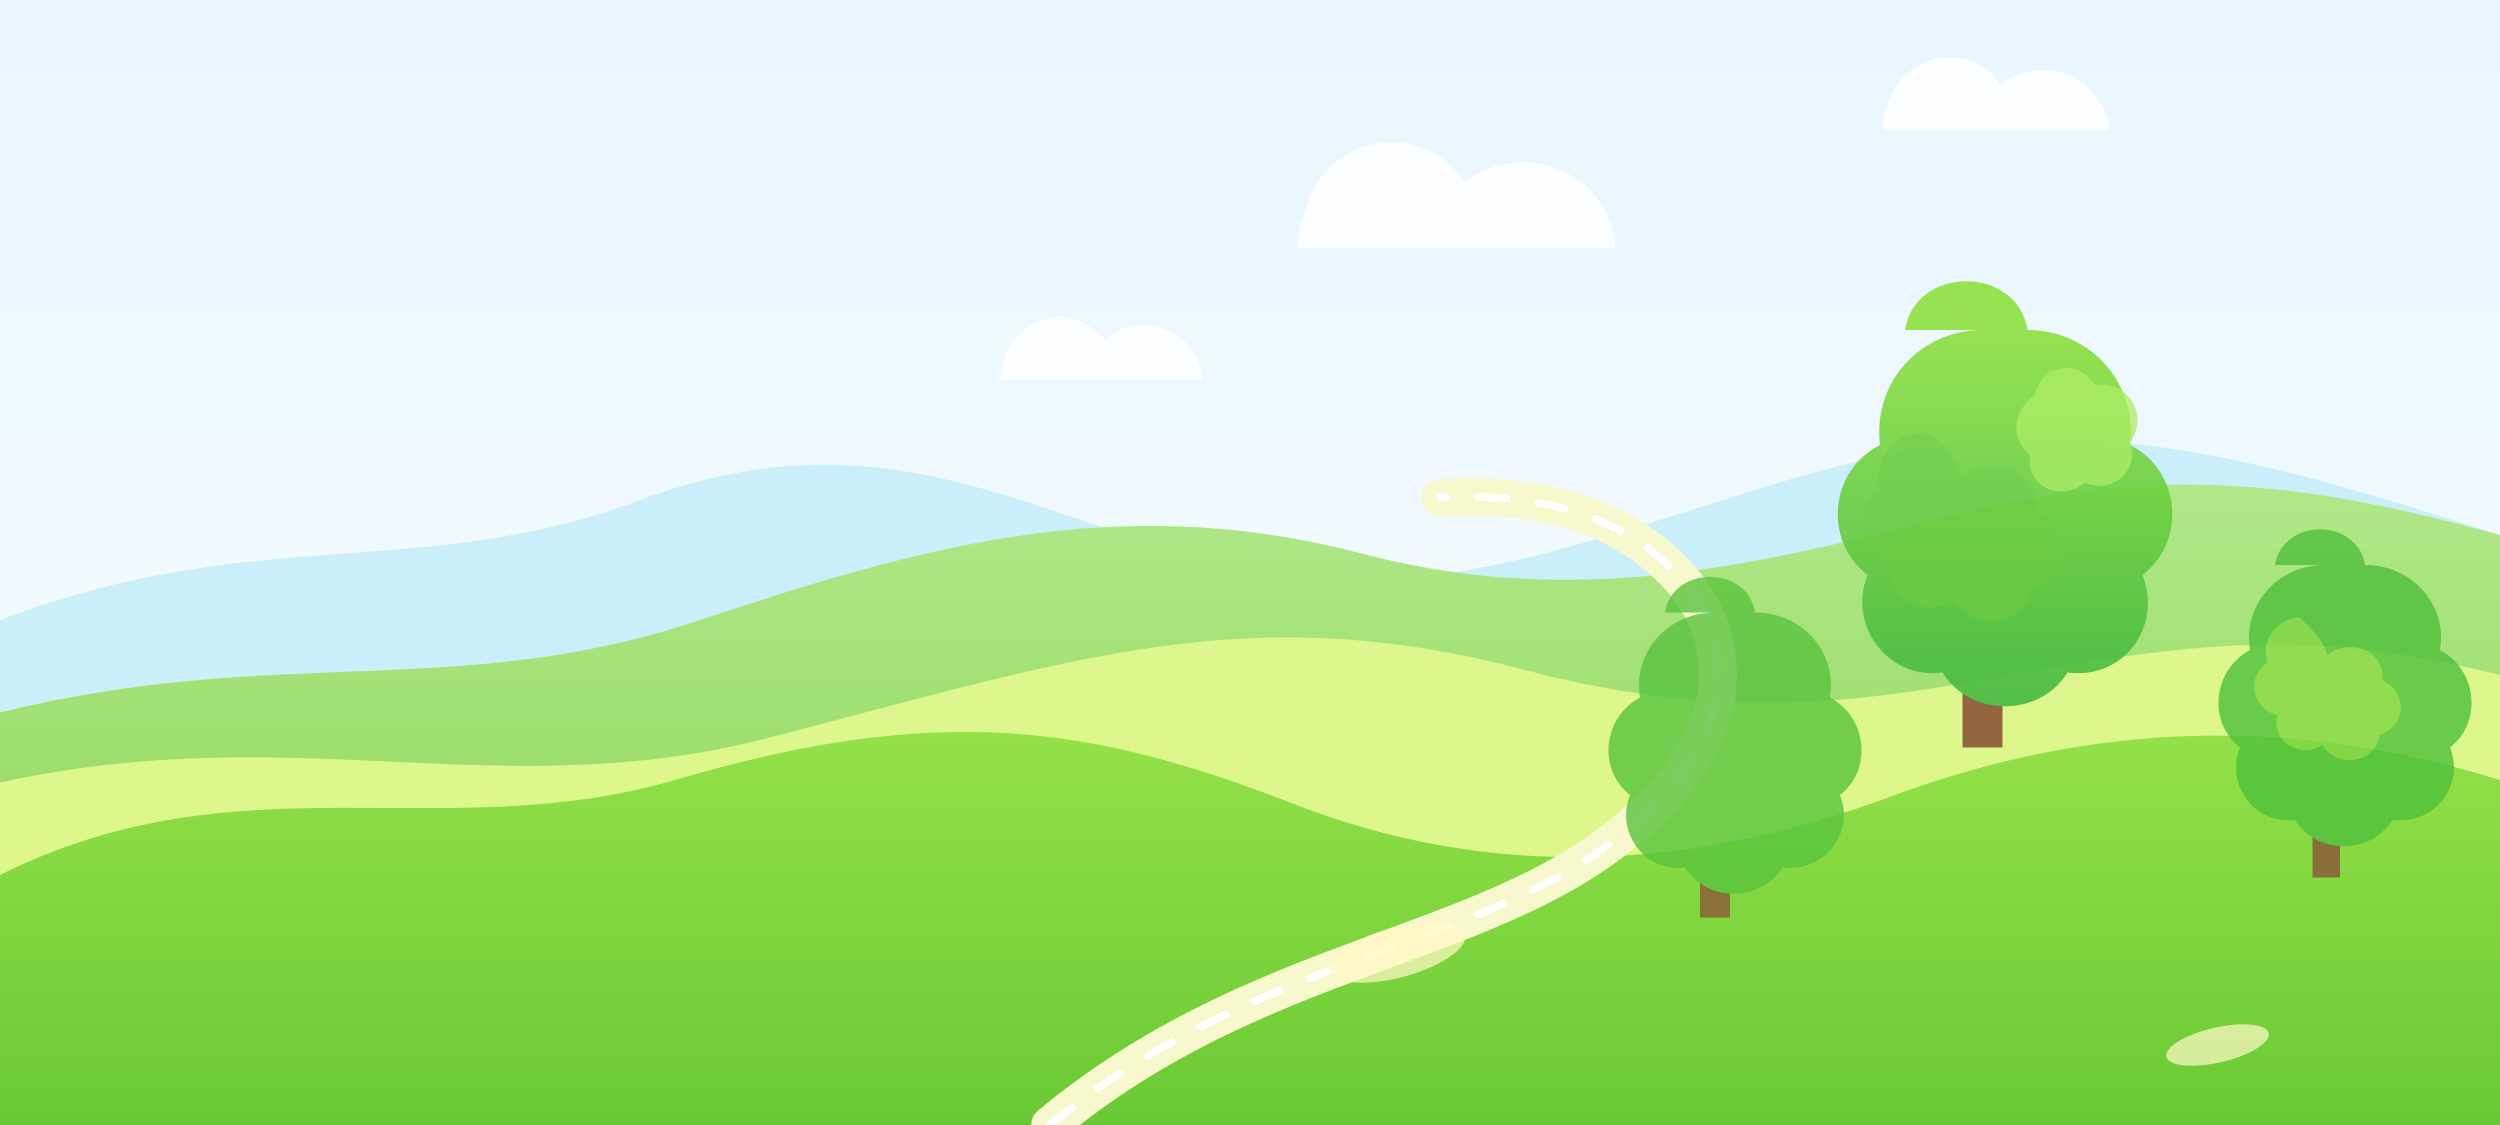
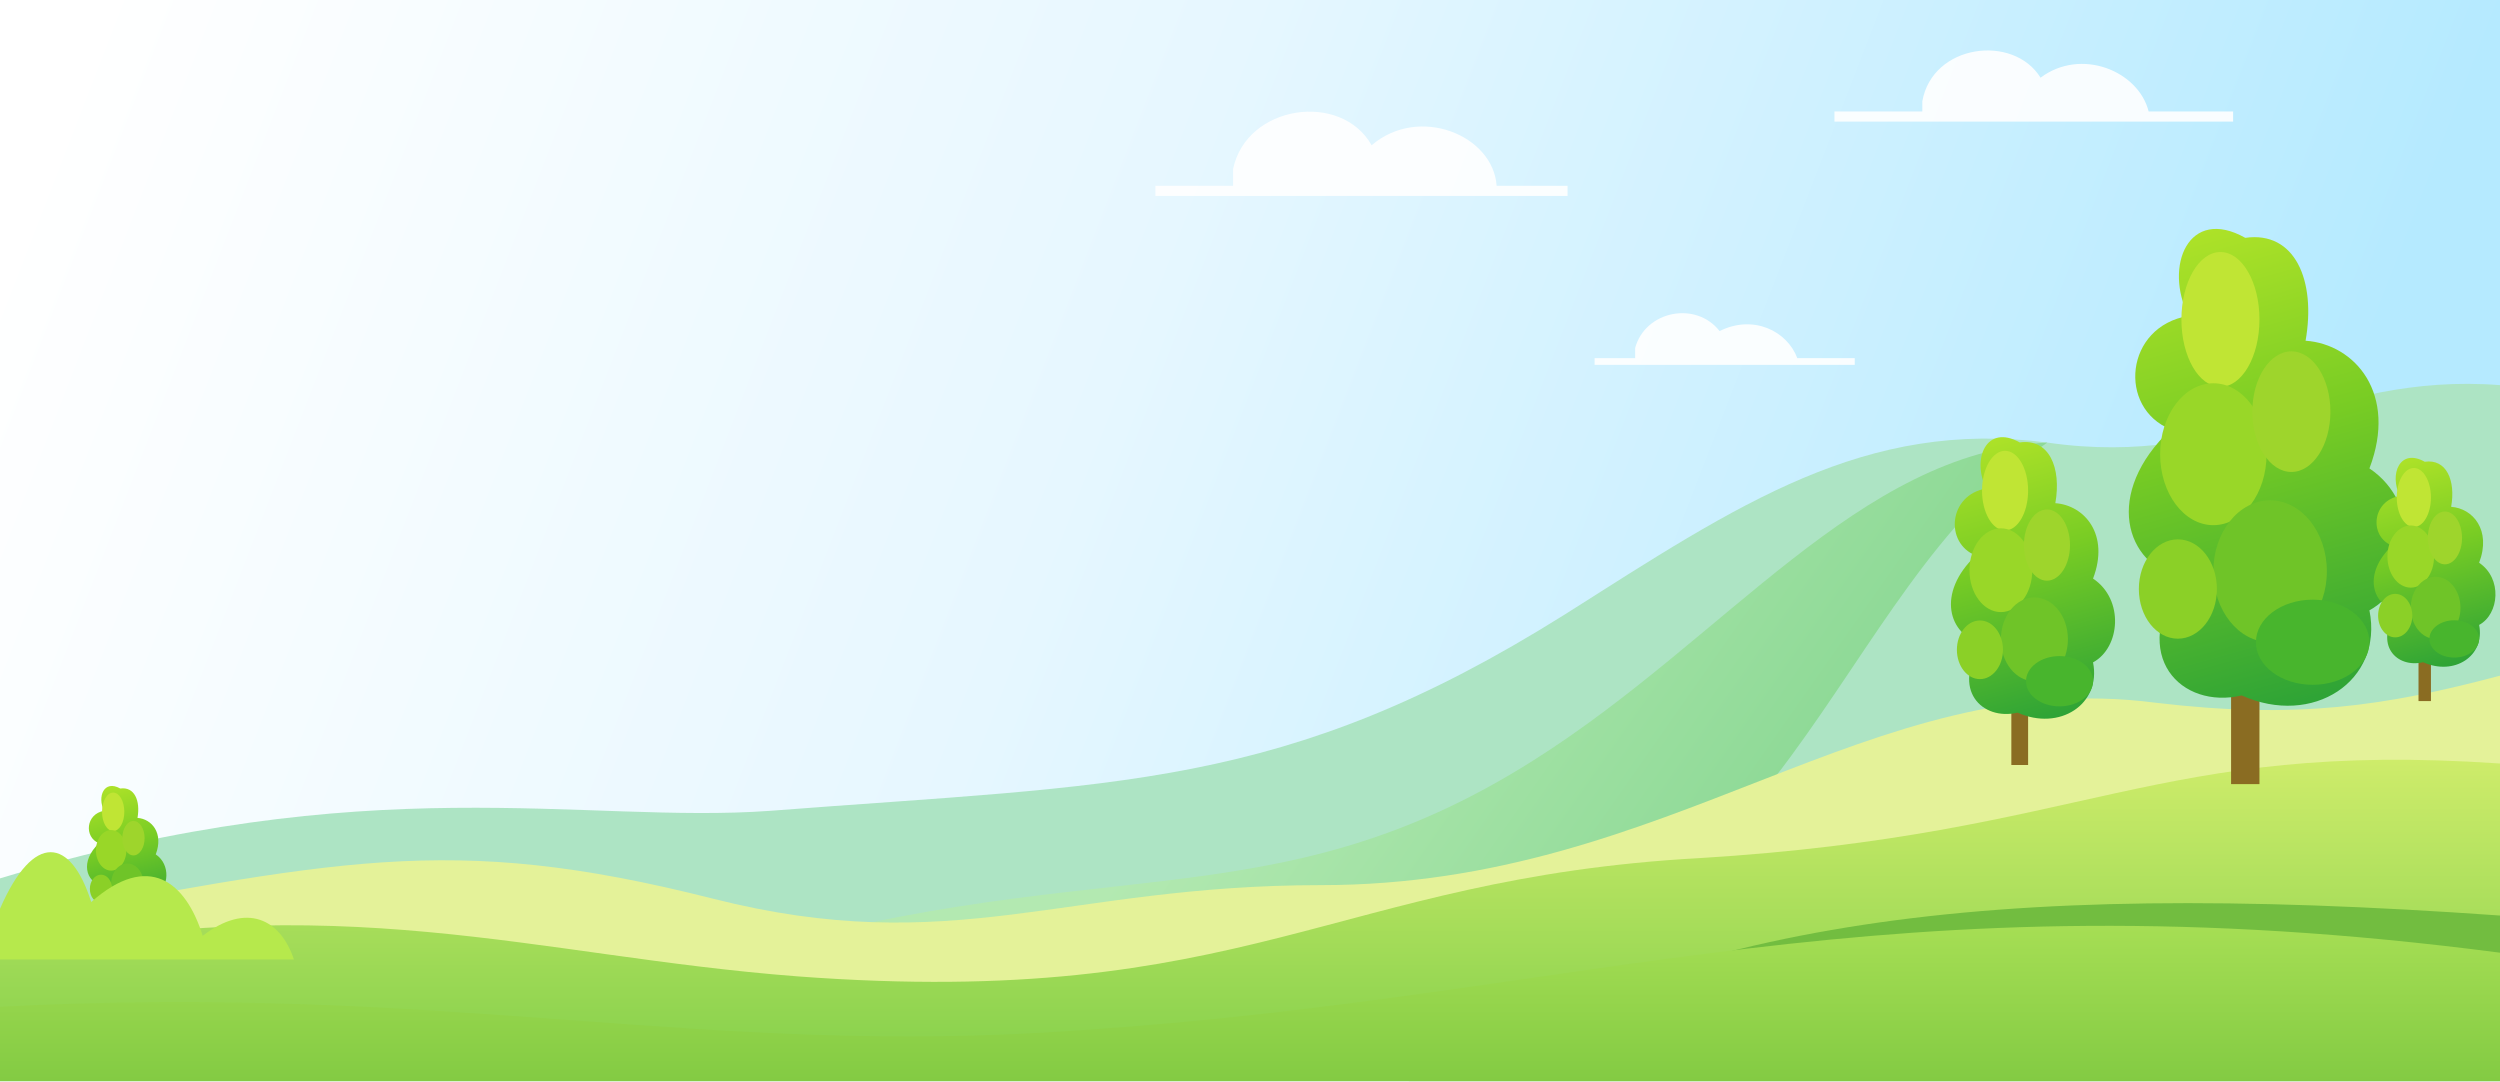
- <svg xmlns="http://www.w3.org/2000/svg" width="1000" height="450" viewBox="0 0 1000 450" fill="none">
+ <svg xmlns="http://www.w3.org/2000/svg" width="740" height="320" viewBox="0 0 740 320" fill="none">
  <defs>
-     <linearGradient id="sky" x1="510" y1="0" x2="510" y2="354" gradientUnits="userSpaceOnUse">
-       <stop stop-color="#E8F6FF" />
-       <stop offset="1" stop-color="#F5FCFF" />
+     <linearGradient id="sky" x1="30" y1="0" x2="650" y2="240" gradientUnits="userSpaceOnUse">
+       <stop stop-color="#fff" />
+       <stop offset=".48" stop-color="#e6f7ff" />
+       <stop offset="1" stop-color="#b5eaff" />
    </linearGradient>
-     <linearGradient id="hillBack" x1="500" y1="178" x2="500" y2="450" gradientUnits="userSpaceOnUse">
-       <stop stop-color="#B4E98D" />
-       <stop offset="1" stop-color="#83D24D" />
+     <linearGradient id="back" x1="400" y1="160" x2="600" y2="300" gradientUnits="userSpaceOnUse">
+       <stop stop-color="#b3e9b1" />
+       <stop offset="1" stop-color="#76cf85" />
    </linearGradient>
-     <linearGradient id="hillFront" x1="480" y1="259" x2="480" y2="450" gradientUnits="userSpaceOnUse">
-       <stop stop-color="#9DE64C" />
-       <stop offset="1" stop-color="#69C934" />
+     <linearGradient id="hill" x1="400" y1="215" x2="400" y2="320" gradientUnits="userSpaceOnUse">
+       <stop stop-color="#d6ef6e" />
+       <stop offset="1" stop-color="#82cf4a" />
    </linearGradient>
-     <linearGradient id="tree" x1="780" y1="130" x2="780" y2="283" gradientUnits="userSpaceOnUse">
-       <stop stop-color="#8DE13E" />
-       <stop offset="1" stop-color="#43B841" />
+     <linearGradient id="leaf" x1="0" y1="0" x2="42" y2="150" gradientUnits="userSpaceOnUse">
+       <stop stop-color="#b7e629" />
+       <stop offset=".45" stop-color="#78cc24" />
+       <stop offset="1" stop-color="#269f38" />
    </linearGradient>
+     <linearGradient id="front" x1="300" y1="250" x2="300" y2="320" gradientUnits="userSpaceOnUse">
+       <stop stop-color="#b8e85d" />
+       <stop offset="1" stop-color="#83cb43" />
+     </linearGradient>
+     <g id="tree">
+       <path d="M28 122h8v40h-8z" fill="#8a6c22" />
+       <path d="M32 8C16-1 9 16 16 30-2 33-4 56 11 62-8 80-2 100 14 104-1 126 14 141 31 137c20 9 40-4 36-24 13-7 15-30 0-40 8-21-4-35-18-36C52 20 46 6 32 8Z" fill="url(#leaf)" />
+       <ellipse cx="25" cy="31" rx="11" ry="19" fill="#c0e534" />
+       <ellipse cx="23" cy="69" rx="15" ry="20" fill="#99d728" />
+       <ellipse cx="45" cy="57" rx="11" ry="17" fill="#9ed52c" />
+       <ellipse cx="39" cy="102" rx="16" ry="20" fill="#6fc428" />
+       <ellipse cx="13" cy="107" rx="11" ry="14" fill="#8bd027" />
+       <ellipse cx="51" cy="122" rx="16" ry="12" fill="#48b52d" />
+     </g>
  </defs>
-   <path fill="url(#sky)" d="M0 0h1000v292H0z" />
-   <g fill="#fff" opacity=".88">
-     <path d="M522 85c4-17 18-28 35-28 12 0 22 6 29 16 6-5 14-8 23-8 20 0 36 15 37 34H519c0-5 1-10 3-14Z" />
-     <path d="M755 42c3-11 13-19 25-19 9 0 16 4 20 11 5-4 11-6 17-6 14 0 25 10 27 24H753c0-4 1-7 2-10Z" />
-     <path d="M402 143c3-10 12-16 22-16 7 0 14 4 18 9 4-4 9-6 15-6 13 0 23 9 24 22H400c0-3 1-6 2-9Z" />
+   <path fill="url(#sky)" d="M0 0h740v320H0z" />
+   <g fill="#fff" opacity=".9">
+     <path d="M365 50c4-19 32-23 41-7 14-12 36-3 37 12h21v3H342v-3h23Z" />
+     <path d="M569 30c3-17 27-20 35-7 12-9 29-2 32 10h25v3H543v-3h26Z" />
+     <path d="M484 103c3-11 18-14 25-5 10-5 20 0 23 8h17v2h-77v-2h12Z" />
  </g>
-   <path fill="#B9EAF7" d="M0 248c102-39 168-15 256-48 92-34 146 1 229 25 86 25 173-19 252-39 95-24 166-3 263 28v127H0V248Z" opacity=".68" />
-   <path fill="url(#hillBack)" d="M0 285c109-27 182-5 277-36 90-30 169-53 266-28 79 21 146 9 230-13 93-25 157-13 227 6v236H0V285Z" />
-   <path fill="#DDF78D" d="M0 313c119-26 200 10 308-18 123-32 192-56 302-27 106 28 167 4 244-6 59-8 97-4 146 8v102H0V313Z" />
-   <path fill="url(#hillFront)" d="M0 350c96-48 177-11 270-38 105-31 166-22 246 9 81 32 162 27 242-3 79-29 158-32 242-6v138H0V350Z" />
-   <path d="M420 450c83-69 175-70 232-119 43-36 45-77 15-105-22-21-54-29-91-27" stroke="#F8F8CE" stroke-width="15" stroke-linecap="round" />
-   <path d="M420 450c83-69 175-70 232-119 43-36 45-77 15-105-22-21-54-29-91-27" stroke="#fff" stroke-width="3" stroke-linecap="round" stroke-dasharray="11 13" />
-   <g opacity=".9">
-     <path fill="#8B5737" d="M785 251h16v48h-16z" />
-     <path fill="url(#tree)" d="M793 132c-25 0-44 21-41 46-20 10-23 38-5 52-8 20 8 42 30 39 11 18 39 18 50 0 23 3 38-19 30-39 18-14 15-42-5-52 3-25-16-46-41-46-4-26-45-26-49 0Z" />
-     <path fill="#68C83E" d="M770 173c-13 0-21 11-18 23-12 8-8 25 5 28-4 14 12 24 25 16 8 14 28 10 31-5 14-5 15-23 2-30 1-16-17-24-30-14-4-12-13-18-15-18Z" opacity=".62" />
-     <path fill="#A7EB55" d="M814 158c-9 6-10 18-2 24-2 13 13 19 22 11 11 5 22-5 18-16 8-11-1-25-14-23-7-11-22-8-24 4Z" opacity=".76" />
+   <path d="M0 260c109-33 173-16 228-20 103-8 152-6 235-58 52-33 89-58 143-51 55 8 82-21 134-17v206H0Z" fill="#ade4c4" />
+   <path d="M208 286c115-36 167-11 246-61 57-36 96-91 152-94-33 23-51 59-76 93-29 40-65 55-115 75Z" fill="url(#back)" />
+   <path d="M0 273c100-18 132-27 211-7 71 18 104-4 180-4 104 0 162-65 247-54 42 5 68 1 102-8v120H0Z" fill="#e4f299" />
+   <path d="M0 283c101-21 158 0 236 6 133 10 159-29 267-35 115-7 135-35 237-28v94H0Z" fill="url(#hill)" />
+   <path d="M417 320c83-47 168-60 323-49v49Z" fill="#72bd40" />
+   <path d="M0 298c133-7 208 15 319 7 152-10 237-47 421-23v38H0Z" fill="url(#front)" />
+   <g transform="translate(631 62) scale(1.05)">
+     <use href="#tree" />
  </g>
-   <g opacity=".82">
-     <path fill="#8B5737" d="M925 315h11v36h-11z" />
-     <path fill="#51BF3C" d="M930 226c-19 0-33 16-30 34-15 8-17 29-4 39-6 15 6 31 22 29 9 14 30 14 39 0 17 2 29-14 23-29 13-10 11-31-4-39 3-18-11-34-30-34-3-19-33-19-36 0Z" />
-     <path fill="#8DDB47" d="M920 247c-9 0-16 9-13 18-9 6-6 19 4 21-3 10 9 18 18 12 6 10 21 7 23-4 11-4 11-17 1-22 1-12-13-17-22-10-3-9-10-13-11-15Z" opacity=".78" />
+   <g transform="translate(578 126) scale(.62)">
+     <use href="#tree" />
  </g>
-   <g opacity=".8">
-     <path fill="#8B5737" d="M680 332h12v35h-12z" />
-     <path fill="#59C33D" d="M686 245c-19 0-33 16-30 34-15 8-17 29-4 39-6 15 6 31 22 29 9 14 30 14 39 0 17 2 29-14 23-29 13-10 11-31-4-39 3-18-11-34-30-34-3-19-33-19-36 0Z" />
+   <g transform="translate(703 133) scale(.46)">
+     <use href="#tree" />
  </g>
-   <g fill="#FFF8C3" opacity=".72">
-     <ellipse cx="559" cy="381" rx="28" ry="10" transform="rotate(-15 559 381)" />
-     <ellipse cx="887" cy="418" rx="21" ry="7" transform="rotate(-13 887 418)" />
+   <g transform="translate(26 231) scale(.3)">
+     <use href="#tree" />
  </g>
+   <path d="M0 269c10-23 21-21 27-2 17-15 28-6 33 10 13-10 23-5 27 7H0Z" fill="#b6e94c" />
</svg>
